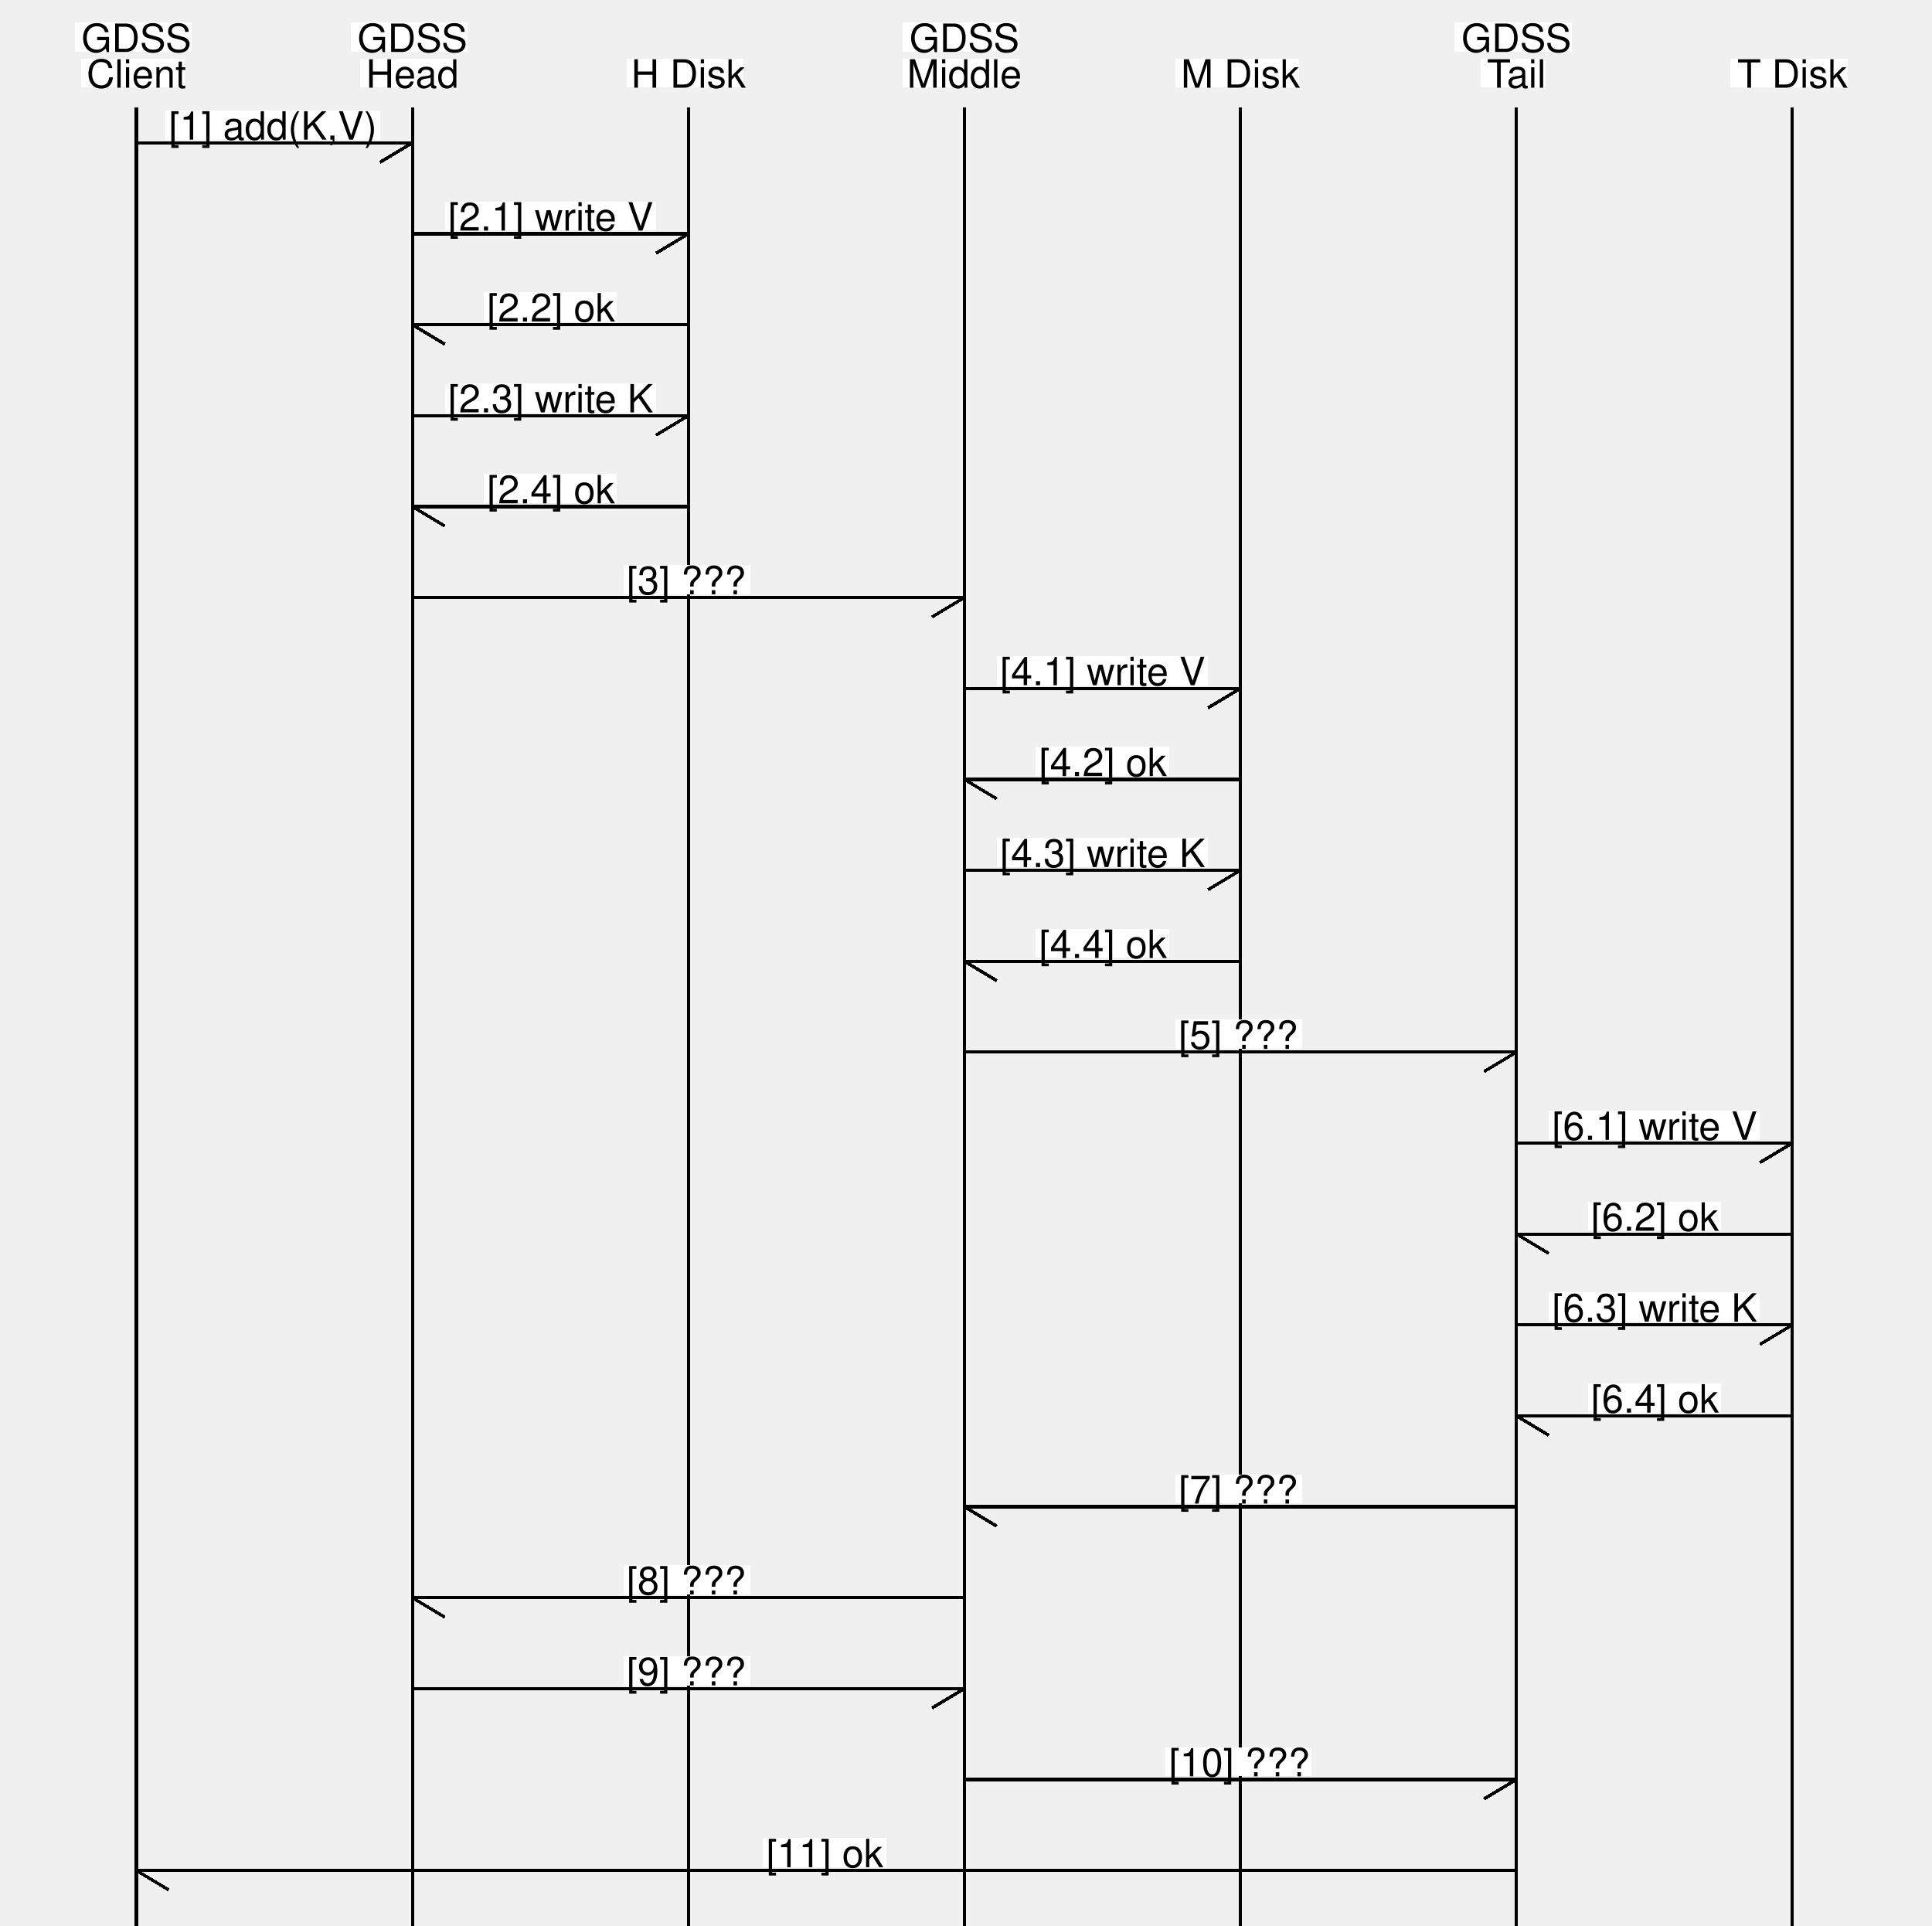
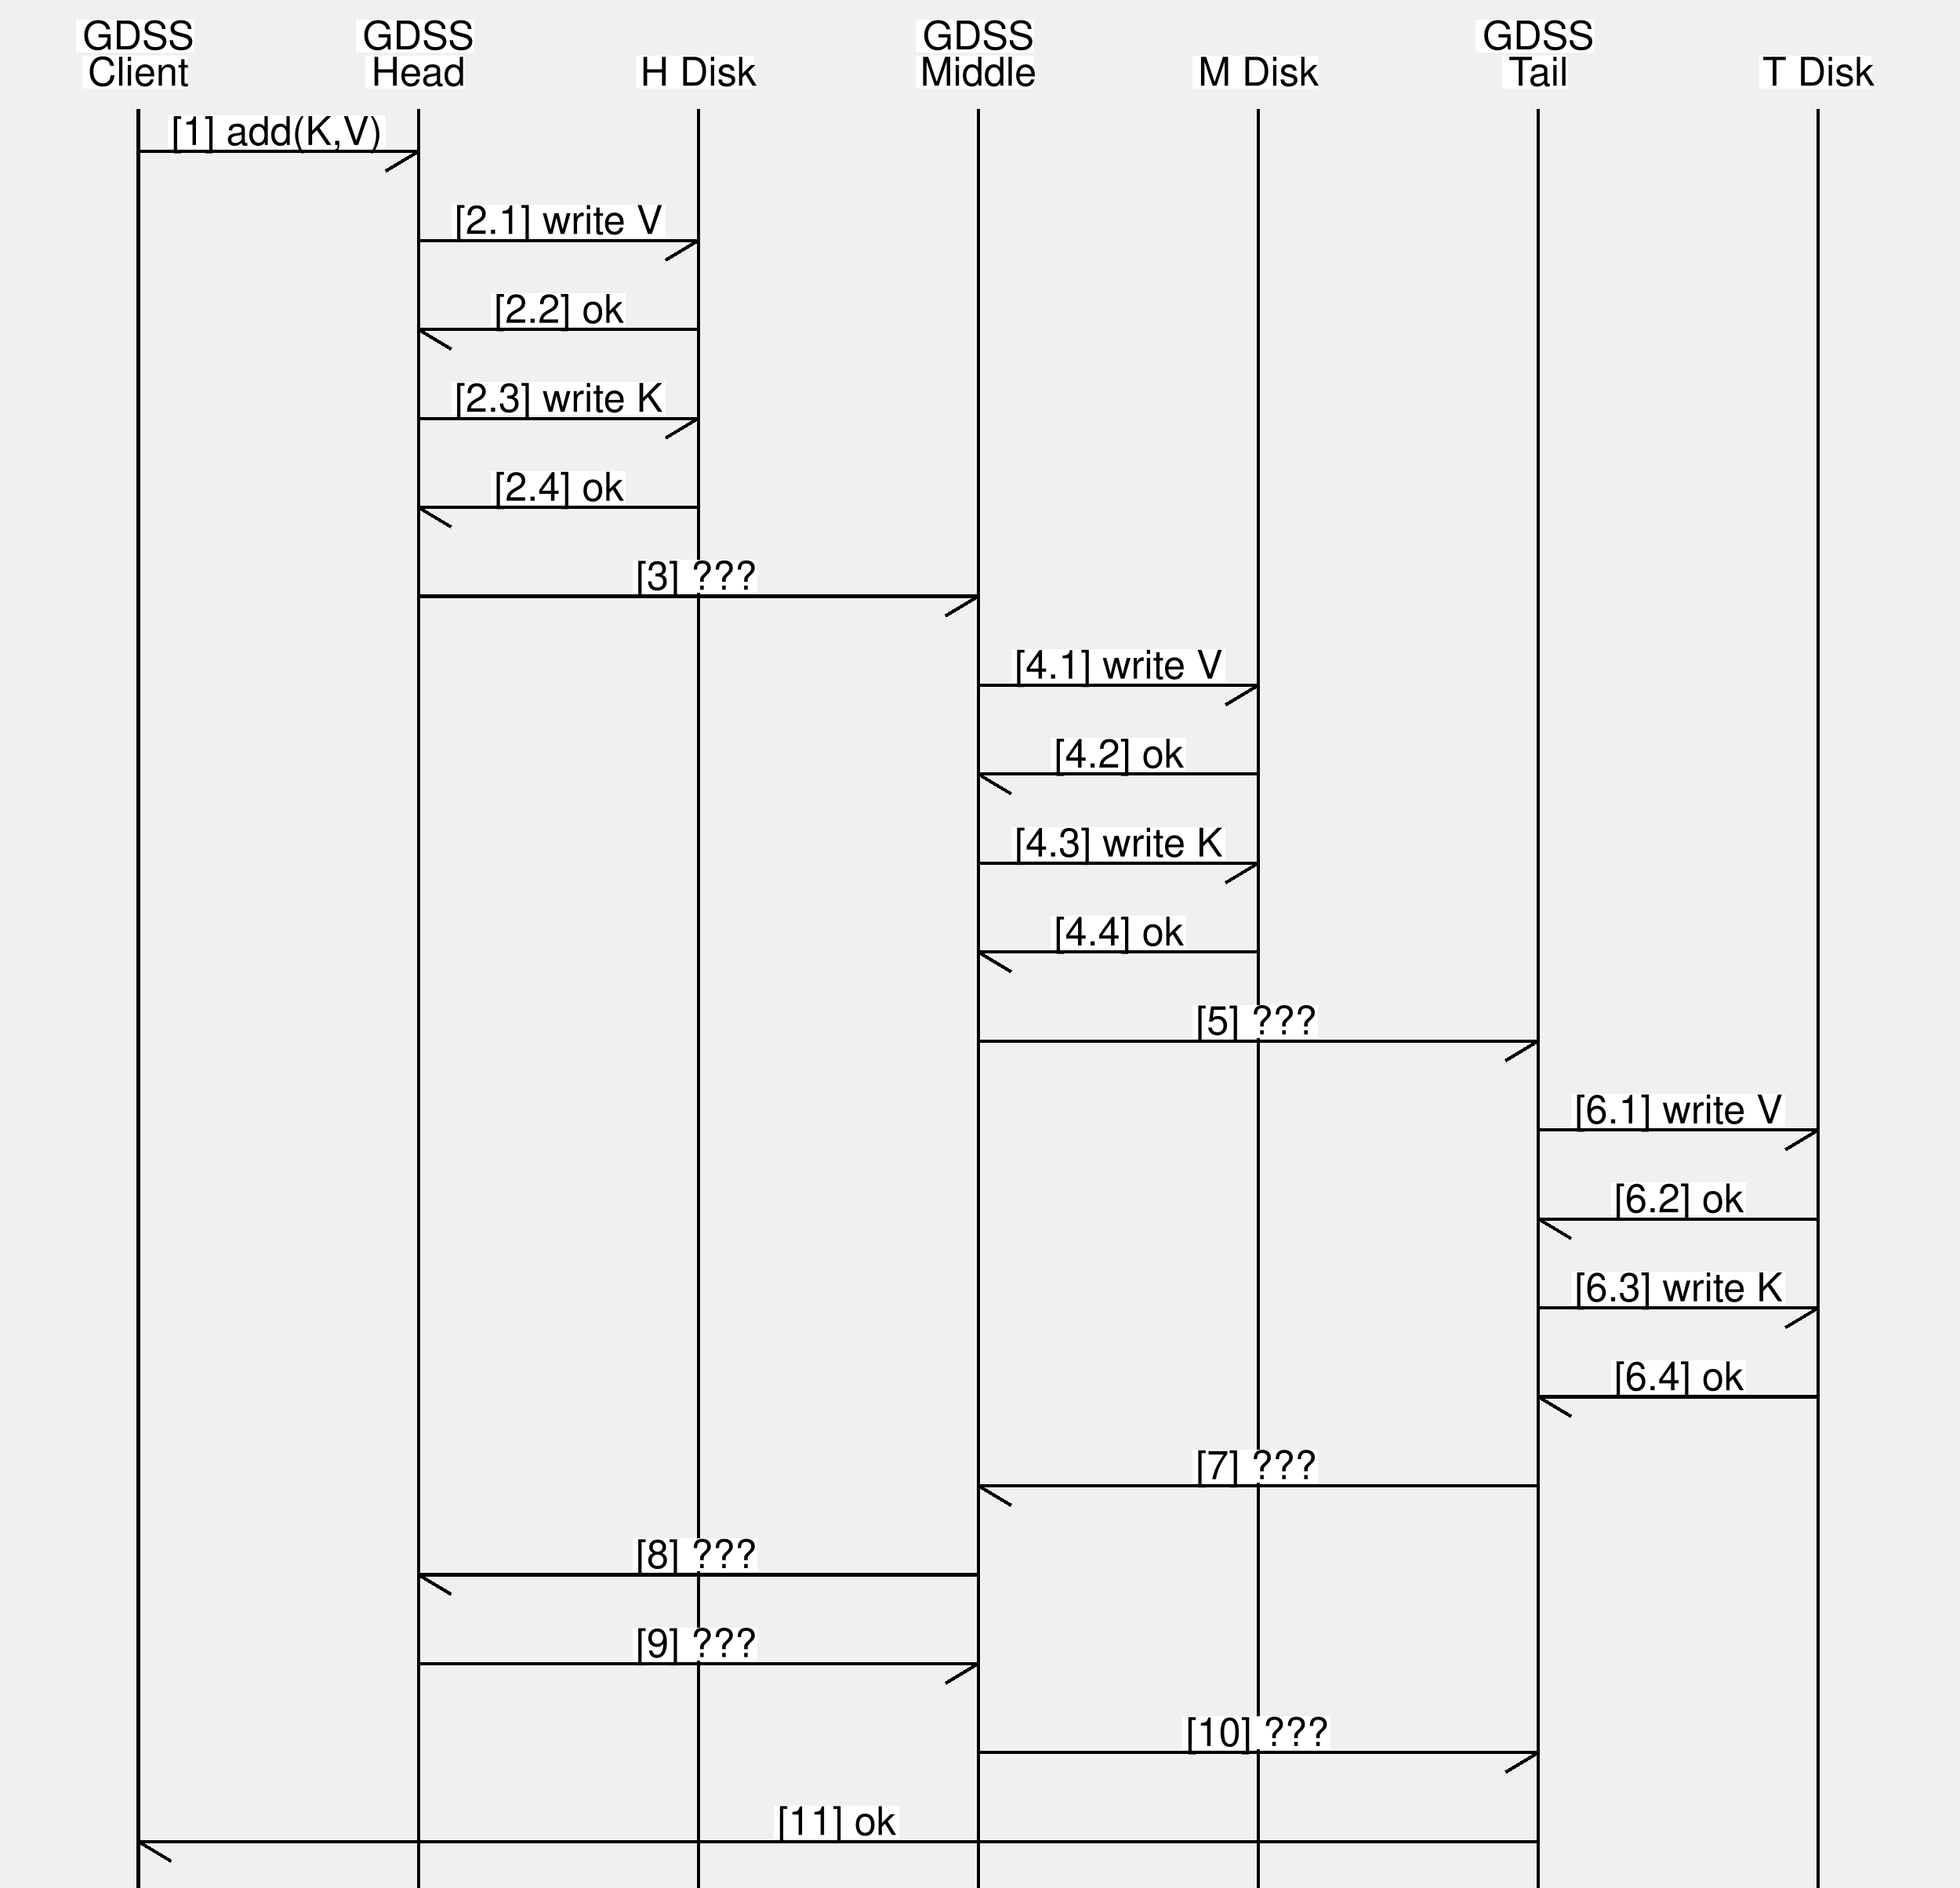
- <svg xmlns="http://www.w3.org/2000/svg" version="1.1" viewBox="0 0 595 593" shape-rendering="crispEdges" stroke-width="1" text-rendering="geometricPrecision">
-   <polygon fill="white" points="23,7 59,7 59,16 23,16" />
-   <text x="42" y="16" textLength="34" font-family="Helvetica" font-size="12" fill="black" text-anchor="middle">
+ <svg xmlns="http://www.w3.org/2000/svg" version="1.1" viewBox="0 0 595 573" shape-rendering="crispEdges" stroke-width="1" text-rendering="geometricPrecision">
+   <polygon fill="white" points="23,6 59,6 59,16 23,16" />
+   <text x="42" y="15" textLength="34" font-family="Helvetica" font-size="12" fill="black" text-anchor="middle">

GDSS
</text>
-   <polygon fill="white" points="25,18 57,18 57,27 25,27" />
-   <text x="42" y="27" textLength="31" font-family="Helvetica" font-size="12" fill="black" text-anchor="middle">
+   <polygon fill="white" points="25,17 57,17 57,27 25,27" />
+   <text x="42" y="26" textLength="30" font-family="Helvetica" font-size="12" fill="black" text-anchor="middle">

Client
</text>
-   <polygon fill="white" points="108,7 144,7 144,16 108,16" />
-   <text x="127" y="16" textLength="34" font-family="Helvetica" font-size="12" fill="black" text-anchor="middle">
+   <polygon fill="white" points="108,6 144,6 144,16 108,16" />
+   <text x="127" y="15" textLength="34" font-family="Helvetica" font-size="12" fill="black" text-anchor="middle">

GDSS
</text>
-   <polygon fill="white" points="111,18 141,18 141,27 111,27" />
-   <text x="127" y="27" textLength="29" font-family="Helvetica" font-size="12" fill="black" text-anchor="middle">
+   <polygon fill="white" points="111,17 141,17 141,27 111,27" />
+   <text x="127" y="26" textLength="28" font-family="Helvetica" font-size="12" fill="black" text-anchor="middle">

Head
</text>
-   <polygon fill="white" points="193,18 229,18 229,27 193,27" />
-   <text x="212" y="27" textLength="35" font-family="Helvetica" font-size="12" fill="black" text-anchor="middle">
+   <polygon fill="white" points="193,17 229,17 229,27 193,27" />
+   <text x="212" y="26" textLength="35" font-family="Helvetica" font-size="12" fill="black" text-anchor="middle">

H Disk
</text>
-   <polygon fill="white" points="278,7 314,7 314,16 278,16" />
-   <text x="297" y="16" textLength="34" font-family="Helvetica" font-size="12" fill="black" text-anchor="middle">
+   <polygon fill="white" points="278,6 314,6 314,16 278,16" />
+   <text x="297" y="15" textLength="34" font-family="Helvetica" font-size="12" fill="black" text-anchor="middle">

GDSS
</text>
-   <polygon fill="white" points="278,18 314,18 314,27 278,27" />
-   <text x="297" y="27" textLength="35" font-family="Helvetica" font-size="12" fill="black" text-anchor="middle">
+   <polygon fill="white" points="278,17 314,17 314,27 278,27" />
+   <text x="297" y="26" textLength="35" font-family="Helvetica" font-size="12" fill="black" text-anchor="middle">

Middle
</text>
-   <polygon fill="white" points="362,18 400,18 400,27 362,27" />
-   <text x="382" y="27" textLength="37" font-family="Helvetica" font-size="12" fill="black" text-anchor="middle">
+   <polygon fill="white" points="362,17 400,17 400,27 362,27" />
+   <text x="382" y="26" textLength="36" font-family="Helvetica" font-size="12" fill="black" text-anchor="middle">

M Disk
</text>
-   <polygon fill="white" points="448,7 484,7 484,16 448,16" />
-   <text x="467" y="16" textLength="34" font-family="Helvetica" font-size="12" fill="black" text-anchor="middle">
+   <polygon fill="white" points="448,6 484,6 484,16 448,16" />
+   <text x="467" y="15" textLength="34" font-family="Helvetica" font-size="12" fill="black" text-anchor="middle">

GDSS
</text>
-   <polygon fill="white" points="456,18 476,18 476,27 456,27" />
-   <text x="467" y="27" textLength="19" font-family="Helvetica" font-size="12" fill="black" text-anchor="middle">
+   <polygon fill="white" points="456,17 476,17 476,27 456,27" />
+   <text x="467" y="26" textLength="19" font-family="Helvetica" font-size="12" fill="black" text-anchor="middle">

Tail
</text>
-   <polygon fill="white" points="533,18 569,18 569,27 533,27" />
-   <text x="552" y="27" textLength="34" font-family="Helvetica" font-size="12" fill="black" text-anchor="middle">
+   <polygon fill="white" points="534,17 568,17 568,27 534,27" />
+   <text x="552" y="26" textLength="33" font-family="Helvetica" font-size="12" fill="black" text-anchor="middle">

T Disk
</text>
-   <line x1="42" y1="33" x2="42" y2="61" stroke="black" />
-   <line x1="127" y1="33" x2="127" y2="61" stroke="black" />
-   <line x1="212" y1="33" x2="212" y2="61" stroke="black" />
-   <line x1="297" y1="33" x2="297" y2="61" stroke="black" />
-   <line x1="382" y1="33" x2="382" y2="61" stroke="black" />
-   <line x1="467" y1="33" x2="467" y2="61" stroke="black" />
-   <line x1="552" y1="33" x2="552" y2="61" stroke="black" />
-   <line x1="42" y1="44" x2="127" y2="44" stroke="black" />
-   <line x1="127" y1="44" x2="117" y2="50" stroke="black" />
-   <polygon fill="white" points="51,34 117,34 117,43 51,43" />
-   <text x="52" y="43" textLength="64" font-family="Helvetica" font-size="12" fill="black">
+   <line x1="42" y1="33" x2="42" y2="60" stroke="black" />
+   <line x1="127" y1="33" x2="127" y2="60" stroke="black" />
+   <line x1="212" y1="33" x2="212" y2="60" stroke="black" />
+   <line x1="297" y1="33" x2="297" y2="60" stroke="black" />
+   <line x1="382" y1="33" x2="382" y2="60" stroke="black" />
+   <line x1="467" y1="33" x2="467" y2="60" stroke="black" />
+   <line x1="552" y1="33" x2="552" y2="60" stroke="black" />
+   <line x1="42" y1="46" x2="127" y2="46" stroke="black" />
+   <line x1="127" y1="46" x2="117" y2="52" stroke="black" />
+   <polygon fill="white" points="51,35 117,35 117,45 51,45" />
+   <text x="52" y="44" textLength="64" font-family="Helvetica" font-size="12" fill="black">
[1] add(K,V)
</text>
-   <line x1="42" y1="61" x2="42" y2="89" stroke="black" />
-   <line x1="127" y1="61" x2="127" y2="89" stroke="black" />
-   <line x1="212" y1="61" x2="212" y2="89" stroke="black" />
-   <line x1="297" y1="61" x2="297" y2="89" stroke="black" />
-   <line x1="382" y1="61" x2="382" y2="89" stroke="black" />
-   <line x1="467" y1="61" x2="467" y2="89" stroke="black" />
-   <line x1="552" y1="61" x2="552" y2="89" stroke="black" />
-   <line x1="127" y1="72" x2="212" y2="72" stroke="black" />
-   <line x1="212" y1="72" x2="202" y2="78" stroke="black" />
-   <polygon fill="white" points="137,62 202,62 202,71 137,71" />
+   <line x1="42" y1="60" x2="42" y2="87" stroke="black" />
+   <line x1="127" y1="60" x2="127" y2="87" stroke="black" />
+   <line x1="212" y1="60" x2="212" y2="87" stroke="black" />
+   <line x1="297" y1="60" x2="297" y2="87" stroke="black" />
+   <line x1="382" y1="60" x2="382" y2="87" stroke="black" />
+   <line x1="467" y1="60" x2="467" y2="87" stroke="black" />
+   <line x1="552" y1="60" x2="552" y2="87" stroke="black" />
+   <line x1="127" y1="73" x2="212" y2="73" stroke="black" />
+   <line x1="212" y1="73" x2="202" y2="79" stroke="black" />
+   <polygon fill="white" points="137,62 202,62 202,72 137,72" />
  <text x="138" y="71" textLength="63" font-family="Helvetica" font-size="12" fill="black">
[2.1] write V
</text>
-   <line x1="42" y1="89" x2="42" y2="117" stroke="black" />
-   <line x1="127" y1="89" x2="127" y2="117" stroke="black" />
-   <line x1="212" y1="89" x2="212" y2="117" stroke="black" />
-   <line x1="297" y1="89" x2="297" y2="117" stroke="black" />
-   <line x1="382" y1="89" x2="382" y2="117" stroke="black" />
-   <line x1="467" y1="89" x2="467" y2="117" stroke="black" />
-   <line x1="552" y1="89" x2="552" y2="117" stroke="black" />
+   <line x1="42" y1="87" x2="42" y2="114" stroke="black" />
+   <line x1="127" y1="87" x2="127" y2="114" stroke="black" />
+   <line x1="212" y1="87" x2="212" y2="114" stroke="black" />
+   <line x1="297" y1="87" x2="297" y2="114" stroke="black" />
+   <line x1="382" y1="87" x2="382" y2="114" stroke="black" />
+   <line x1="467" y1="87" x2="467" y2="114" stroke="black" />
+   <line x1="552" y1="87" x2="552" y2="114" stroke="black" />
  <line x1="212" y1="100" x2="127" y2="100" stroke="black" />
  <line x1="127" y1="100" x2="137" y2="106" stroke="black" />
-   <polygon fill="white" points="149,90 190,90 190,99 149,99" />
-   <text x="150" y="99" textLength="39" font-family="Helvetica" font-size="12" fill="black">
+   <polygon fill="white" points="149,89 190,89 190,99 149,99" />
+   <text x="150" y="98" textLength="39" font-family="Helvetica" font-size="12" fill="black">
[2.2] ok
</text>
-   <line x1="42" y1="117" x2="42" y2="145" stroke="black" />
-   <line x1="127" y1="117" x2="127" y2="145" stroke="black" />
-   <line x1="212" y1="117" x2="212" y2="145" stroke="black" />
-   <line x1="297" y1="117" x2="297" y2="145" stroke="black" />
-   <line x1="382" y1="117" x2="382" y2="145" stroke="black" />
-   <line x1="467" y1="117" x2="467" y2="145" stroke="black" />
-   <line x1="552" y1="117" x2="552" y2="145" stroke="black" />
-   <line x1="127" y1="128" x2="212" y2="128" stroke="black" />
-   <line x1="212" y1="128" x2="202" y2="134" stroke="black" />
-   <polygon fill="white" points="137,118 202,118 202,127 137,127" />
-   <text x="138" y="127" textLength="63" font-family="Helvetica" font-size="12" fill="black">
+   <line x1="42" y1="114" x2="42" y2="141" stroke="black" />
+   <line x1="127" y1="114" x2="127" y2="141" stroke="black" />
+   <line x1="212" y1="114" x2="212" y2="141" stroke="black" />
+   <line x1="297" y1="114" x2="297" y2="141" stroke="black" />
+   <line x1="382" y1="114" x2="382" y2="141" stroke="black" />
+   <line x1="467" y1="114" x2="467" y2="141" stroke="black" />
+   <line x1="552" y1="114" x2="552" y2="141" stroke="black" />
+   <line x1="127" y1="127" x2="212" y2="127" stroke="black" />
+   <line x1="212" y1="127" x2="202" y2="133" stroke="black" />
+   <polygon fill="white" points="137,116 202,116 202,126 137,126" />
+   <text x="138" y="125" textLength="63" font-family="Helvetica" font-size="12" fill="black">
[2.3] write K
</text>
-   <line x1="42" y1="145" x2="42" y2="173" stroke="black" />
-   <line x1="127" y1="145" x2="127" y2="173" stroke="black" />
-   <line x1="212" y1="145" x2="212" y2="173" stroke="black" />
-   <line x1="297" y1="145" x2="297" y2="173" stroke="black" />
-   <line x1="382" y1="145" x2="382" y2="173" stroke="black" />
-   <line x1="467" y1="145" x2="467" y2="173" stroke="black" />
-   <line x1="552" y1="145" x2="552" y2="173" stroke="black" />
-   <line x1="212" y1="156" x2="127" y2="156" stroke="black" />
-   <line x1="127" y1="156" x2="137" y2="162" stroke="black" />
-   <polygon fill="white" points="149,146 190,146 190,155 149,155" />
-   <text x="150" y="155" textLength="39" font-family="Helvetica" font-size="12" fill="black">
+   <line x1="42" y1="141" x2="42" y2="168" stroke="black" />
+   <line x1="127" y1="141" x2="127" y2="168" stroke="black" />
+   <line x1="212" y1="141" x2="212" y2="168" stroke="black" />
+   <line x1="297" y1="141" x2="297" y2="168" stroke="black" />
+   <line x1="382" y1="141" x2="382" y2="168" stroke="black" />
+   <line x1="467" y1="141" x2="467" y2="168" stroke="black" />
+   <line x1="552" y1="141" x2="552" y2="168" stroke="black" />
+   <line x1="212" y1="154" x2="127" y2="154" stroke="black" />
+   <line x1="127" y1="154" x2="137" y2="160" stroke="black" />
+   <polygon fill="white" points="149,143 190,143 190,153 149,153" />
+   <text x="150" y="152" textLength="39" font-family="Helvetica" font-size="12" fill="black">
[2.4] ok
</text>
-   <line x1="42" y1="173" x2="42" y2="201" stroke="black" />
-   <line x1="127" y1="173" x2="127" y2="201" stroke="black" />
-   <line x1="212" y1="173" x2="212" y2="201" stroke="black" />
-   <line x1="297" y1="173" x2="297" y2="201" stroke="black" />
-   <line x1="382" y1="173" x2="382" y2="201" stroke="black" />
-   <line x1="467" y1="173" x2="467" y2="201" stroke="black" />
-   <line x1="552" y1="173" x2="552" y2="201" stroke="black" />
-   <line x1="127" y1="184" x2="297" y2="184" stroke="black" />
-   <line x1="297" y1="184" x2="287" y2="190" stroke="black" />
-   <polygon fill="white" points="192,174 231,174 231,183 192,183" />
-   <text x="193" y="183" textLength="37" font-family="Helvetica" font-size="12" fill="black">
+   <line x1="42" y1="168" x2="42" y2="195" stroke="black" />
+   <line x1="127" y1="168" x2="127" y2="195" stroke="black" />
+   <line x1="212" y1="168" x2="212" y2="195" stroke="black" />
+   <line x1="297" y1="168" x2="297" y2="195" stroke="black" />
+   <line x1="382" y1="168" x2="382" y2="195" stroke="black" />
+   <line x1="467" y1="168" x2="467" y2="195" stroke="black" />
+   <line x1="552" y1="168" x2="552" y2="195" stroke="black" />
+   <line x1="127" y1="181" x2="297" y2="181" stroke="black" />
+   <line x1="297" y1="181" x2="287" y2="187" stroke="black" />
+   <polygon fill="white" points="192,170 230,170 230,180 192,180" />
+   <text x="193" y="179" textLength="36" font-family="Helvetica" font-size="12" fill="black">
[3] ???
</text>
-   <line x1="42" y1="201" x2="42" y2="229" stroke="black" />
-   <line x1="127" y1="201" x2="127" y2="229" stroke="black" />
-   <line x1="212" y1="201" x2="212" y2="229" stroke="black" />
-   <line x1="297" y1="201" x2="297" y2="229" stroke="black" />
-   <line x1="382" y1="201" x2="382" y2="229" stroke="black" />
-   <line x1="467" y1="201" x2="467" y2="229" stroke="black" />
-   <line x1="552" y1="201" x2="552" y2="229" stroke="black" />
-   <line x1="297" y1="212" x2="382" y2="212" stroke="black" />
-   <line x1="382" y1="212" x2="372" y2="218" stroke="black" />
-   <polygon fill="white" points="307,202 372,202 372,211 307,211" />
-   <text x="308" y="211" textLength="63" font-family="Helvetica" font-size="12" fill="black">
+   <line x1="42" y1="195" x2="42" y2="222" stroke="black" />
+   <line x1="127" y1="195" x2="127" y2="222" stroke="black" />
+   <line x1="212" y1="195" x2="212" y2="222" stroke="black" />
+   <line x1="297" y1="195" x2="297" y2="222" stroke="black" />
+   <line x1="382" y1="195" x2="382" y2="222" stroke="black" />
+   <line x1="467" y1="195" x2="467" y2="222" stroke="black" />
+   <line x1="552" y1="195" x2="552" y2="222" stroke="black" />
+   <line x1="297" y1="208" x2="382" y2="208" stroke="black" />
+   <line x1="382" y1="208" x2="372" y2="214" stroke="black" />
+   <polygon fill="white" points="307,197 372,197 372,207 307,207" />
+   <text x="308" y="206" textLength="63" font-family="Helvetica" font-size="12" fill="black">
[4.1] write V
</text>
-   <line x1="42" y1="229" x2="42" y2="257" stroke="black" />
-   <line x1="127" y1="229" x2="127" y2="257" stroke="black" />
-   <line x1="212" y1="229" x2="212" y2="257" stroke="black" />
-   <line x1="297" y1="229" x2="297" y2="257" stroke="black" />
-   <line x1="382" y1="229" x2="382" y2="257" stroke="black" />
-   <line x1="467" y1="229" x2="467" y2="257" stroke="black" />
-   <line x1="552" y1="229" x2="552" y2="257" stroke="black" />
-   <line x1="382" y1="240" x2="297" y2="240" stroke="black" />
-   <line x1="297" y1="240" x2="307" y2="246" stroke="black" />
-   <polygon fill="white" points="319,230 360,230 360,239 319,239" />
-   <text x="320" y="239" textLength="39" font-family="Helvetica" font-size="12" fill="black">
+   <line x1="42" y1="222" x2="42" y2="249" stroke="black" />
+   <line x1="127" y1="222" x2="127" y2="249" stroke="black" />
+   <line x1="212" y1="222" x2="212" y2="249" stroke="black" />
+   <line x1="297" y1="222" x2="297" y2="249" stroke="black" />
+   <line x1="382" y1="222" x2="382" y2="249" stroke="black" />
+   <line x1="467" y1="222" x2="467" y2="249" stroke="black" />
+   <line x1="552" y1="222" x2="552" y2="249" stroke="black" />
+   <line x1="382" y1="235" x2="297" y2="235" stroke="black" />
+   <line x1="297" y1="235" x2="307" y2="241" stroke="black" />
+   <polygon fill="white" points="319,224 360,224 360,234 319,234" />
+   <text x="320" y="233" textLength="39" font-family="Helvetica" font-size="12" fill="black">
[4.2] ok
</text>
-   <line x1="42" y1="257" x2="42" y2="285" stroke="black" />
-   <line x1="127" y1="257" x2="127" y2="285" stroke="black" />
-   <line x1="212" y1="257" x2="212" y2="285" stroke="black" />
-   <line x1="297" y1="257" x2="297" y2="285" stroke="black" />
-   <line x1="382" y1="257" x2="382" y2="285" stroke="black" />
-   <line x1="467" y1="257" x2="467" y2="285" stroke="black" />
-   <line x1="552" y1="257" x2="552" y2="285" stroke="black" />
-   <line x1="297" y1="268" x2="382" y2="268" stroke="black" />
-   <line x1="382" y1="268" x2="372" y2="274" stroke="black" />
-   <polygon fill="white" points="307,258 372,258 372,267 307,267" />
-   <text x="308" y="267" textLength="63" font-family="Helvetica" font-size="12" fill="black">
+   <line x1="42" y1="249" x2="42" y2="276" stroke="black" />
+   <line x1="127" y1="249" x2="127" y2="276" stroke="black" />
+   <line x1="212" y1="249" x2="212" y2="276" stroke="black" />
+   <line x1="297" y1="249" x2="297" y2="276" stroke="black" />
+   <line x1="382" y1="249" x2="382" y2="276" stroke="black" />
+   <line x1="467" y1="249" x2="467" y2="276" stroke="black" />
+   <line x1="552" y1="249" x2="552" y2="276" stroke="black" />
+   <line x1="297" y1="262" x2="382" y2="262" stroke="black" />
+   <line x1="382" y1="262" x2="372" y2="268" stroke="black" />
+   <polygon fill="white" points="307,251 372,251 372,261 307,261" />
+   <text x="308" y="260" textLength="63" font-family="Helvetica" font-size="12" fill="black">
[4.3] write K
</text>
-   <line x1="42" y1="285" x2="42" y2="313" stroke="black" />
-   <line x1="127" y1="285" x2="127" y2="313" stroke="black" />
-   <line x1="212" y1="285" x2="212" y2="313" stroke="black" />
-   <line x1="297" y1="285" x2="297" y2="313" stroke="black" />
-   <line x1="382" y1="285" x2="382" y2="313" stroke="black" />
-   <line x1="467" y1="285" x2="467" y2="313" stroke="black" />
-   <line x1="552" y1="285" x2="552" y2="313" stroke="black" />
-   <line x1="382" y1="296" x2="297" y2="296" stroke="black" />
-   <line x1="297" y1="296" x2="307" y2="302" stroke="black" />
-   <polygon fill="white" points="319,286 360,286 360,295 319,295" />
-   <text x="320" y="295" textLength="39" font-family="Helvetica" font-size="12" fill="black">
+   <line x1="42" y1="276" x2="42" y2="303" stroke="black" />
+   <line x1="127" y1="276" x2="127" y2="303" stroke="black" />
+   <line x1="212" y1="276" x2="212" y2="303" stroke="black" />
+   <line x1="297" y1="276" x2="297" y2="303" stroke="black" />
+   <line x1="382" y1="276" x2="382" y2="303" stroke="black" />
+   <line x1="467" y1="276" x2="467" y2="303" stroke="black" />
+   <line x1="552" y1="276" x2="552" y2="303" stroke="black" />
+   <line x1="382" y1="289" x2="297" y2="289" stroke="black" />
+   <line x1="297" y1="289" x2="307" y2="295" stroke="black" />
+   <polygon fill="white" points="319,278 360,278 360,288 319,288" />
+   <text x="320" y="287" textLength="39" font-family="Helvetica" font-size="12" fill="black">
[4.4] ok
</text>
-   <line x1="42" y1="313" x2="42" y2="341" stroke="black" />
-   <line x1="127" y1="313" x2="127" y2="341" stroke="black" />
-   <line x1="212" y1="313" x2="212" y2="341" stroke="black" />
-   <line x1="297" y1="313" x2="297" y2="341" stroke="black" />
-   <line x1="382" y1="313" x2="382" y2="341" stroke="black" />
-   <line x1="467" y1="313" x2="467" y2="341" stroke="black" />
-   <line x1="552" y1="313" x2="552" y2="341" stroke="black" />
-   <line x1="297" y1="324" x2="467" y2="324" stroke="black" />
-   <line x1="467" y1="324" x2="457" y2="330" stroke="black" />
-   <polygon fill="white" points="362,314 401,314 401,323 362,323" />
-   <text x="363" y="323" textLength="37" font-family="Helvetica" font-size="12" fill="black">
+   <line x1="42" y1="303" x2="42" y2="330" stroke="black" />
+   <line x1="127" y1="303" x2="127" y2="330" stroke="black" />
+   <line x1="212" y1="303" x2="212" y2="330" stroke="black" />
+   <line x1="297" y1="303" x2="297" y2="330" stroke="black" />
+   <line x1="382" y1="303" x2="382" y2="330" stroke="black" />
+   <line x1="467" y1="303" x2="467" y2="330" stroke="black" />
+   <line x1="552" y1="303" x2="552" y2="330" stroke="black" />
+   <line x1="297" y1="316" x2="467" y2="316" stroke="black" />
+   <line x1="467" y1="316" x2="457" y2="322" stroke="black" />
+   <polygon fill="white" points="362,305 400,305 400,315 362,315" />
+   <text x="363" y="314" textLength="36" font-family="Helvetica" font-size="12" fill="black">
[5] ???
</text>
-   <line x1="42" y1="341" x2="42" y2="369" stroke="black" />
-   <line x1="127" y1="341" x2="127" y2="369" stroke="black" />
-   <line x1="212" y1="341" x2="212" y2="369" stroke="black" />
-   <line x1="297" y1="341" x2="297" y2="369" stroke="black" />
-   <line x1="382" y1="341" x2="382" y2="369" stroke="black" />
-   <line x1="467" y1="341" x2="467" y2="369" stroke="black" />
-   <line x1="552" y1="341" x2="552" y2="369" stroke="black" />
-   <line x1="467" y1="352" x2="552" y2="352" stroke="black" />
-   <line x1="552" y1="352" x2="542" y2="358" stroke="black" />
-   <polygon fill="white" points="477,342 542,342 542,351 477,351" />
-   <text x="478" y="351" textLength="63" font-family="Helvetica" font-size="12" fill="black">
+   <line x1="42" y1="330" x2="42" y2="357" stroke="black" />
+   <line x1="127" y1="330" x2="127" y2="357" stroke="black" />
+   <line x1="212" y1="330" x2="212" y2="357" stroke="black" />
+   <line x1="297" y1="330" x2="297" y2="357" stroke="black" />
+   <line x1="382" y1="330" x2="382" y2="357" stroke="black" />
+   <line x1="467" y1="330" x2="467" y2="357" stroke="black" />
+   <line x1="552" y1="330" x2="552" y2="357" stroke="black" />
+   <line x1="467" y1="343" x2="552" y2="343" stroke="black" />
+   <line x1="552" y1="343" x2="542" y2="349" stroke="black" />
+   <polygon fill="white" points="477,332 542,332 542,342 477,342" />
+   <text x="478" y="341" textLength="63" font-family="Helvetica" font-size="12" fill="black">
[6.1] write V
</text>
-   <line x1="42" y1="369" x2="42" y2="397" stroke="black" />
-   <line x1="127" y1="369" x2="127" y2="397" stroke="black" />
-   <line x1="212" y1="369" x2="212" y2="397" stroke="black" />
-   <line x1="297" y1="369" x2="297" y2="397" stroke="black" />
-   <line x1="382" y1="369" x2="382" y2="397" stroke="black" />
-   <line x1="467" y1="369" x2="467" y2="397" stroke="black" />
-   <line x1="552" y1="369" x2="552" y2="397" stroke="black" />
-   <line x1="552" y1="380" x2="467" y2="380" stroke="black" />
-   <line x1="467" y1="380" x2="477" y2="386" stroke="black" />
-   <polygon fill="white" points="489,370 530,370 530,379 489,379" />
-   <text x="490" y="379" textLength="39" font-family="Helvetica" font-size="12" fill="black">
+   <line x1="42" y1="357" x2="42" y2="384" stroke="black" />
+   <line x1="127" y1="357" x2="127" y2="384" stroke="black" />
+   <line x1="212" y1="357" x2="212" y2="384" stroke="black" />
+   <line x1="297" y1="357" x2="297" y2="384" stroke="black" />
+   <line x1="382" y1="357" x2="382" y2="384" stroke="black" />
+   <line x1="467" y1="357" x2="467" y2="384" stroke="black" />
+   <line x1="552" y1="357" x2="552" y2="384" stroke="black" />
+   <line x1="552" y1="370" x2="467" y2="370" stroke="black" />
+   <line x1="467" y1="370" x2="477" y2="376" stroke="black" />
+   <polygon fill="white" points="489,359 530,359 530,369 489,369" />
+   <text x="490" y="368" textLength="39" font-family="Helvetica" font-size="12" fill="black">
[6.2] ok
</text>
-   <line x1="42" y1="397" x2="42" y2="425" stroke="black" />
-   <line x1="127" y1="397" x2="127" y2="425" stroke="black" />
-   <line x1="212" y1="397" x2="212" y2="425" stroke="black" />
-   <line x1="297" y1="397" x2="297" y2="425" stroke="black" />
-   <line x1="382" y1="397" x2="382" y2="425" stroke="black" />
-   <line x1="467" y1="397" x2="467" y2="425" stroke="black" />
-   <line x1="552" y1="397" x2="552" y2="425" stroke="black" />
-   <line x1="467" y1="408" x2="552" y2="408" stroke="black" />
-   <line x1="552" y1="408" x2="542" y2="414" stroke="black" />
-   <polygon fill="white" points="477,398 542,398 542,407 477,407" />
-   <text x="478" y="407" textLength="63" font-family="Helvetica" font-size="12" fill="black">
+   <line x1="42" y1="384" x2="42" y2="411" stroke="black" />
+   <line x1="127" y1="384" x2="127" y2="411" stroke="black" />
+   <line x1="212" y1="384" x2="212" y2="411" stroke="black" />
+   <line x1="297" y1="384" x2="297" y2="411" stroke="black" />
+   <line x1="382" y1="384" x2="382" y2="411" stroke="black" />
+   <line x1="467" y1="384" x2="467" y2="411" stroke="black" />
+   <line x1="552" y1="384" x2="552" y2="411" stroke="black" />
+   <line x1="467" y1="397" x2="552" y2="397" stroke="black" />
+   <line x1="552" y1="397" x2="542" y2="403" stroke="black" />
+   <polygon fill="white" points="477,386 542,386 542,396 477,396" />
+   <text x="478" y="395" textLength="63" font-family="Helvetica" font-size="12" fill="black">
[6.3] write K
</text>
-   <line x1="42" y1="425" x2="42" y2="453" stroke="black" />
-   <line x1="127" y1="425" x2="127" y2="453" stroke="black" />
-   <line x1="212" y1="425" x2="212" y2="453" stroke="black" />
-   <line x1="297" y1="425" x2="297" y2="453" stroke="black" />
-   <line x1="382" y1="425" x2="382" y2="453" stroke="black" />
-   <line x1="467" y1="425" x2="467" y2="453" stroke="black" />
-   <line x1="552" y1="425" x2="552" y2="453" stroke="black" />
-   <line x1="552" y1="436" x2="467" y2="436" stroke="black" />
-   <line x1="467" y1="436" x2="477" y2="442" stroke="black" />
-   <polygon fill="white" points="489,426 530,426 530,435 489,435" />
-   <text x="490" y="435" textLength="39" font-family="Helvetica" font-size="12" fill="black">
+   <line x1="42" y1="411" x2="42" y2="438" stroke="black" />
+   <line x1="127" y1="411" x2="127" y2="438" stroke="black" />
+   <line x1="212" y1="411" x2="212" y2="438" stroke="black" />
+   <line x1="297" y1="411" x2="297" y2="438" stroke="black" />
+   <line x1="382" y1="411" x2="382" y2="438" stroke="black" />
+   <line x1="467" y1="411" x2="467" y2="438" stroke="black" />
+   <line x1="552" y1="411" x2="552" y2="438" stroke="black" />
+   <line x1="552" y1="424" x2="467" y2="424" stroke="black" />
+   <line x1="467" y1="424" x2="477" y2="430" stroke="black" />
+   <polygon fill="white" points="489,413 530,413 530,423 489,423" />
+   <text x="490" y="422" textLength="39" font-family="Helvetica" font-size="12" fill="black">
[6.4] ok
</text>
-   <line x1="42" y1="453" x2="42" y2="481" stroke="black" />
-   <line x1="127" y1="453" x2="127" y2="481" stroke="black" />
-   <line x1="212" y1="453" x2="212" y2="481" stroke="black" />
-   <line x1="297" y1="453" x2="297" y2="481" stroke="black" />
-   <line x1="382" y1="453" x2="382" y2="481" stroke="black" />
-   <line x1="467" y1="453" x2="467" y2="481" stroke="black" />
-   <line x1="552" y1="453" x2="552" y2="481" stroke="black" />
-   <line x1="467" y1="464" x2="297" y2="464" stroke="black" />
-   <line x1="297" y1="464" x2="307" y2="470" stroke="black" />
-   <polygon fill="white" points="362,454 401,454 401,463 362,463" />
-   <text x="363" y="463" textLength="37" font-family="Helvetica" font-size="12" fill="black">
+   <line x1="42" y1="438" x2="42" y2="465" stroke="black" />
+   <line x1="127" y1="438" x2="127" y2="465" stroke="black" />
+   <line x1="212" y1="438" x2="212" y2="465" stroke="black" />
+   <line x1="297" y1="438" x2="297" y2="465" stroke="black" />
+   <line x1="382" y1="438" x2="382" y2="465" stroke="black" />
+   <line x1="467" y1="438" x2="467" y2="465" stroke="black" />
+   <line x1="552" y1="438" x2="552" y2="465" stroke="black" />
+   <line x1="467" y1="451" x2="297" y2="451" stroke="black" />
+   <line x1="297" y1="451" x2="307" y2="457" stroke="black" />
+   <polygon fill="white" points="362,440 400,440 400,450 362,450" />
+   <text x="363" y="449" textLength="36" font-family="Helvetica" font-size="12" fill="black">
[7] ???
</text>
-   <line x1="42" y1="481" x2="42" y2="509" stroke="black" />
-   <line x1="127" y1="481" x2="127" y2="509" stroke="black" />
-   <line x1="212" y1="481" x2="212" y2="509" stroke="black" />
-   <line x1="297" y1="481" x2="297" y2="509" stroke="black" />
-   <line x1="382" y1="481" x2="382" y2="509" stroke="black" />
-   <line x1="467" y1="481" x2="467" y2="509" stroke="black" />
-   <line x1="552" y1="481" x2="552" y2="509" stroke="black" />
-   <line x1="297" y1="492" x2="127" y2="492" stroke="black" />
-   <line x1="127" y1="492" x2="137" y2="498" stroke="black" />
-   <polygon fill="white" points="192,482 231,482 231,491 192,491" />
-   <text x="193" y="491" textLength="37" font-family="Helvetica" font-size="12" fill="black">
+   <line x1="42" y1="465" x2="42" y2="492" stroke="black" />
+   <line x1="127" y1="465" x2="127" y2="492" stroke="black" />
+   <line x1="212" y1="465" x2="212" y2="492" stroke="black" />
+   <line x1="297" y1="465" x2="297" y2="492" stroke="black" />
+   <line x1="382" y1="465" x2="382" y2="492" stroke="black" />
+   <line x1="467" y1="465" x2="467" y2="492" stroke="black" />
+   <line x1="552" y1="465" x2="552" y2="492" stroke="black" />
+   <line x1="297" y1="478" x2="127" y2="478" stroke="black" />
+   <line x1="127" y1="478" x2="137" y2="484" stroke="black" />
+   <polygon fill="white" points="192,467 230,467 230,477 192,477" />
+   <text x="193" y="476" textLength="36" font-family="Helvetica" font-size="12" fill="black">
[8] ???
</text>
-   <line x1="42" y1="509" x2="42" y2="537" stroke="black" />
-   <line x1="127" y1="509" x2="127" y2="537" stroke="black" />
-   <line x1="212" y1="509" x2="212" y2="537" stroke="black" />
-   <line x1="297" y1="509" x2="297" y2="537" stroke="black" />
-   <line x1="382" y1="509" x2="382" y2="537" stroke="black" />
-   <line x1="467" y1="509" x2="467" y2="537" stroke="black" />
-   <line x1="552" y1="509" x2="552" y2="537" stroke="black" />
-   <line x1="127" y1="520" x2="297" y2="520" stroke="black" />
-   <line x1="297" y1="520" x2="287" y2="526" stroke="black" />
-   <polygon fill="white" points="192,510 231,510 231,519 192,519" />
-   <text x="193" y="519" textLength="37" font-family="Helvetica" font-size="12" fill="black">
+   <line x1="42" y1="492" x2="42" y2="519" stroke="black" />
+   <line x1="127" y1="492" x2="127" y2="519" stroke="black" />
+   <line x1="212" y1="492" x2="212" y2="519" stroke="black" />
+   <line x1="297" y1="492" x2="297" y2="519" stroke="black" />
+   <line x1="382" y1="492" x2="382" y2="519" stroke="black" />
+   <line x1="467" y1="492" x2="467" y2="519" stroke="black" />
+   <line x1="552" y1="492" x2="552" y2="519" stroke="black" />
+   <line x1="127" y1="505" x2="297" y2="505" stroke="black" />
+   <line x1="297" y1="505" x2="287" y2="511" stroke="black" />
+   <polygon fill="white" points="192,494 230,494 230,504 192,504" />
+   <text x="193" y="503" textLength="36" font-family="Helvetica" font-size="12" fill="black">
[9] ???
</text>
-   <line x1="42" y1="537" x2="42" y2="565" stroke="black" />
-   <line x1="127" y1="537" x2="127" y2="565" stroke="black" />
-   <line x1="212" y1="537" x2="212" y2="565" stroke="black" />
-   <line x1="297" y1="537" x2="297" y2="565" stroke="black" />
-   <line x1="382" y1="537" x2="382" y2="565" stroke="black" />
-   <line x1="467" y1="537" x2="467" y2="565" stroke="black" />
-   <line x1="552" y1="537" x2="552" y2="565" stroke="black" />
-   <line x1="297" y1="548" x2="467" y2="548" stroke="black" />
-   <line x1="467" y1="548" x2="457" y2="554" stroke="black" />
-   <polygon fill="white" points="359,538 404,538 404,547 359,547" />
-   <text x="360" y="547" textLength="43" font-family="Helvetica" font-size="12" fill="black">
+   <line x1="42" y1="519" x2="42" y2="546" stroke="black" />
+   <line x1="127" y1="519" x2="127" y2="546" stroke="black" />
+   <line x1="212" y1="519" x2="212" y2="546" stroke="black" />
+   <line x1="297" y1="519" x2="297" y2="546" stroke="black" />
+   <line x1="382" y1="519" x2="382" y2="546" stroke="black" />
+   <line x1="467" y1="519" x2="467" y2="546" stroke="black" />
+   <line x1="552" y1="519" x2="552" y2="546" stroke="black" />
+   <line x1="297" y1="532" x2="467" y2="532" stroke="black" />
+   <line x1="467" y1="532" x2="457" y2="538" stroke="black" />
+   <polygon fill="white" points="359,521 404,521 404,531 359,531" />
+   <text x="360" y="530" textLength="43" font-family="Helvetica" font-size="12" fill="black">
[10] ???
</text>
-   <line x1="42" y1="565" x2="42" y2="593" stroke="black" />
-   <line x1="127" y1="565" x2="127" y2="593" stroke="black" />
-   <line x1="212" y1="565" x2="212" y2="593" stroke="black" />
-   <line x1="297" y1="565" x2="297" y2="593" stroke="black" />
-   <line x1="382" y1="565" x2="382" y2="593" stroke="black" />
-   <line x1="467" y1="565" x2="467" y2="593" stroke="black" />
-   <line x1="552" y1="565" x2="552" y2="593" stroke="black" />
-   <line x1="467" y1="576" x2="42" y2="576" stroke="black" />
-   <line x1="42" y1="576" x2="52" y2="582" stroke="black" />
-   <polygon fill="white" points="235,566 273,566 273,575 235,575" />
-   <text x="236" y="575" textLength="36" font-family="Helvetica" font-size="12" fill="black">
+   <line x1="42" y1="546" x2="42" y2="573" stroke="black" />
+   <line x1="127" y1="546" x2="127" y2="573" stroke="black" />
+   <line x1="212" y1="546" x2="212" y2="573" stroke="black" />
+   <line x1="297" y1="546" x2="297" y2="573" stroke="black" />
+   <line x1="382" y1="546" x2="382" y2="573" stroke="black" />
+   <line x1="467" y1="546" x2="467" y2="573" stroke="black" />
+   <line x1="552" y1="546" x2="552" y2="573" stroke="black" />
+   <line x1="467" y1="559" x2="42" y2="559" stroke="black" />
+   <line x1="42" y1="559" x2="52" y2="565" stroke="black" />
+   <polygon fill="white" points="235,548 273,548 273,558 235,558" />
+   <text x="236" y="557" textLength="36" font-family="Helvetica" font-size="12" fill="black">
[11] ok
</text>
-   <line x1="42" y1="587" x2="42" y2="593" stroke="black" />
-   <line x1="127" y1="587" x2="127" y2="593" stroke="black" />
-   <line x1="212" y1="587" x2="212" y2="593" stroke="black" />
-   <line x1="297" y1="587" x2="297" y2="593" stroke="black" />
-   <line x1="382" y1="587" x2="382" y2="593" stroke="black" />
-   <line x1="467" y1="587" x2="467" y2="593" stroke="black" />
-   <line x1="552" y1="587" x2="552" y2="593" stroke="black" />
</svg>
